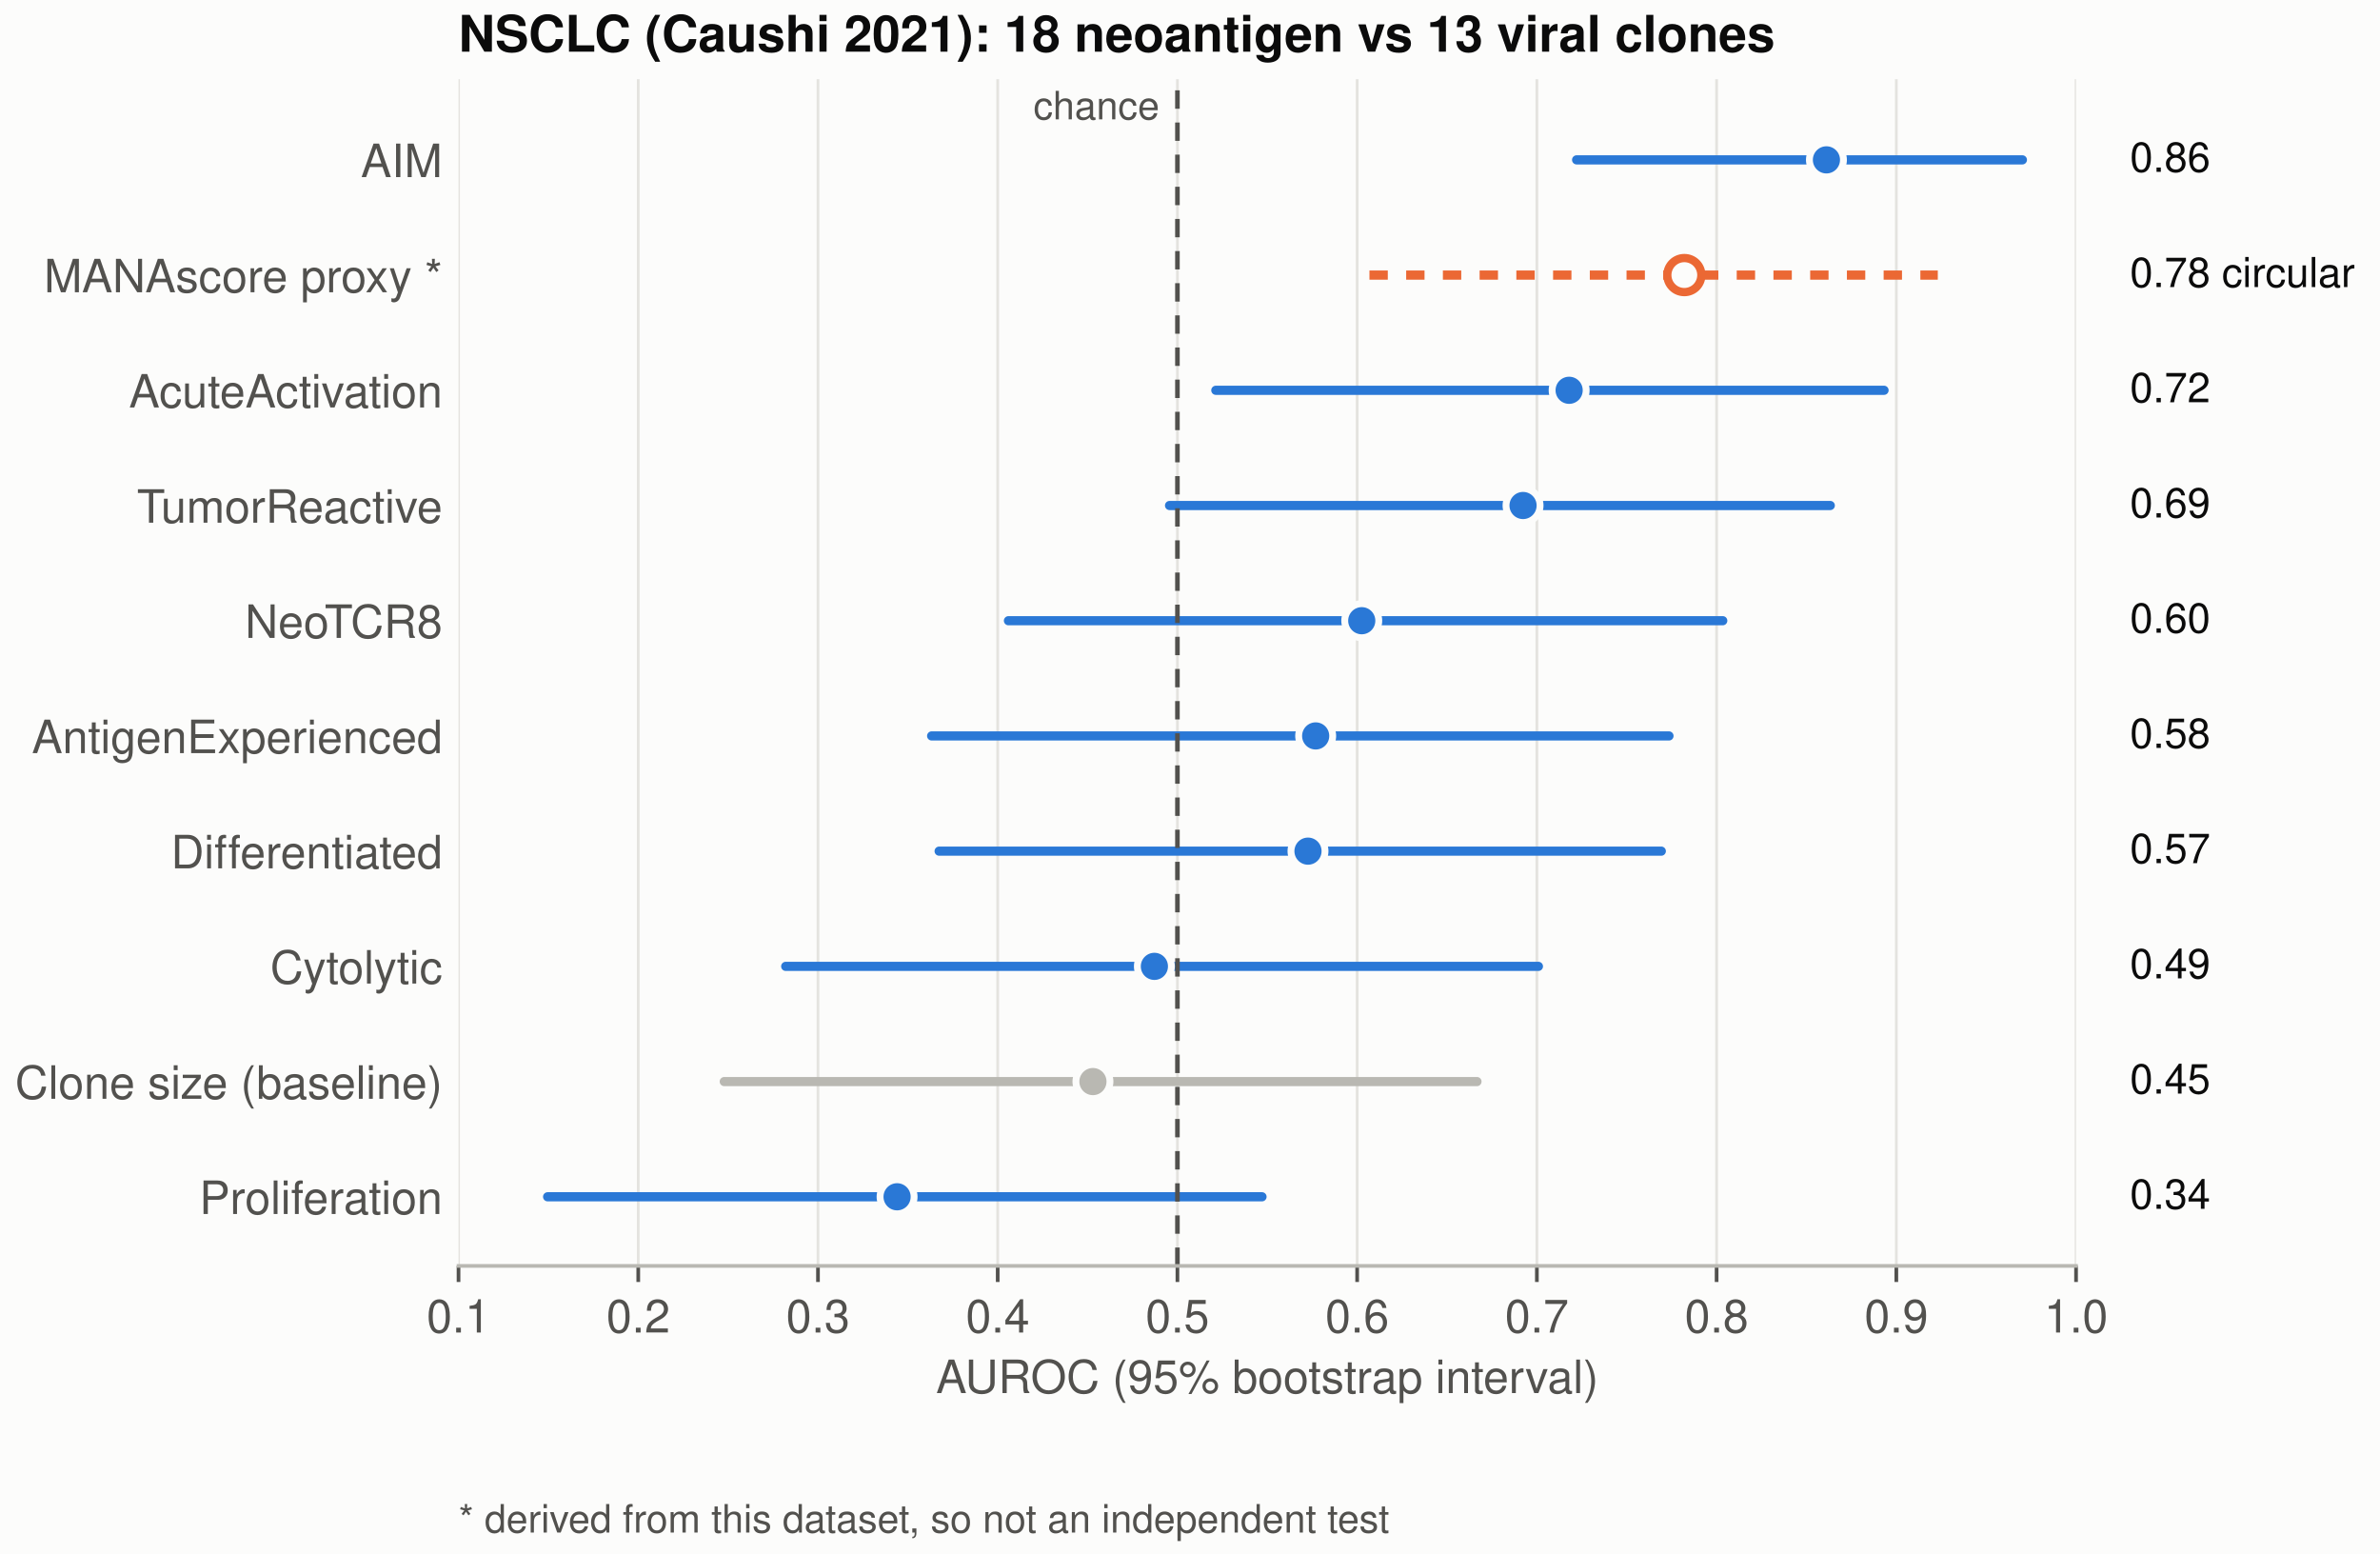
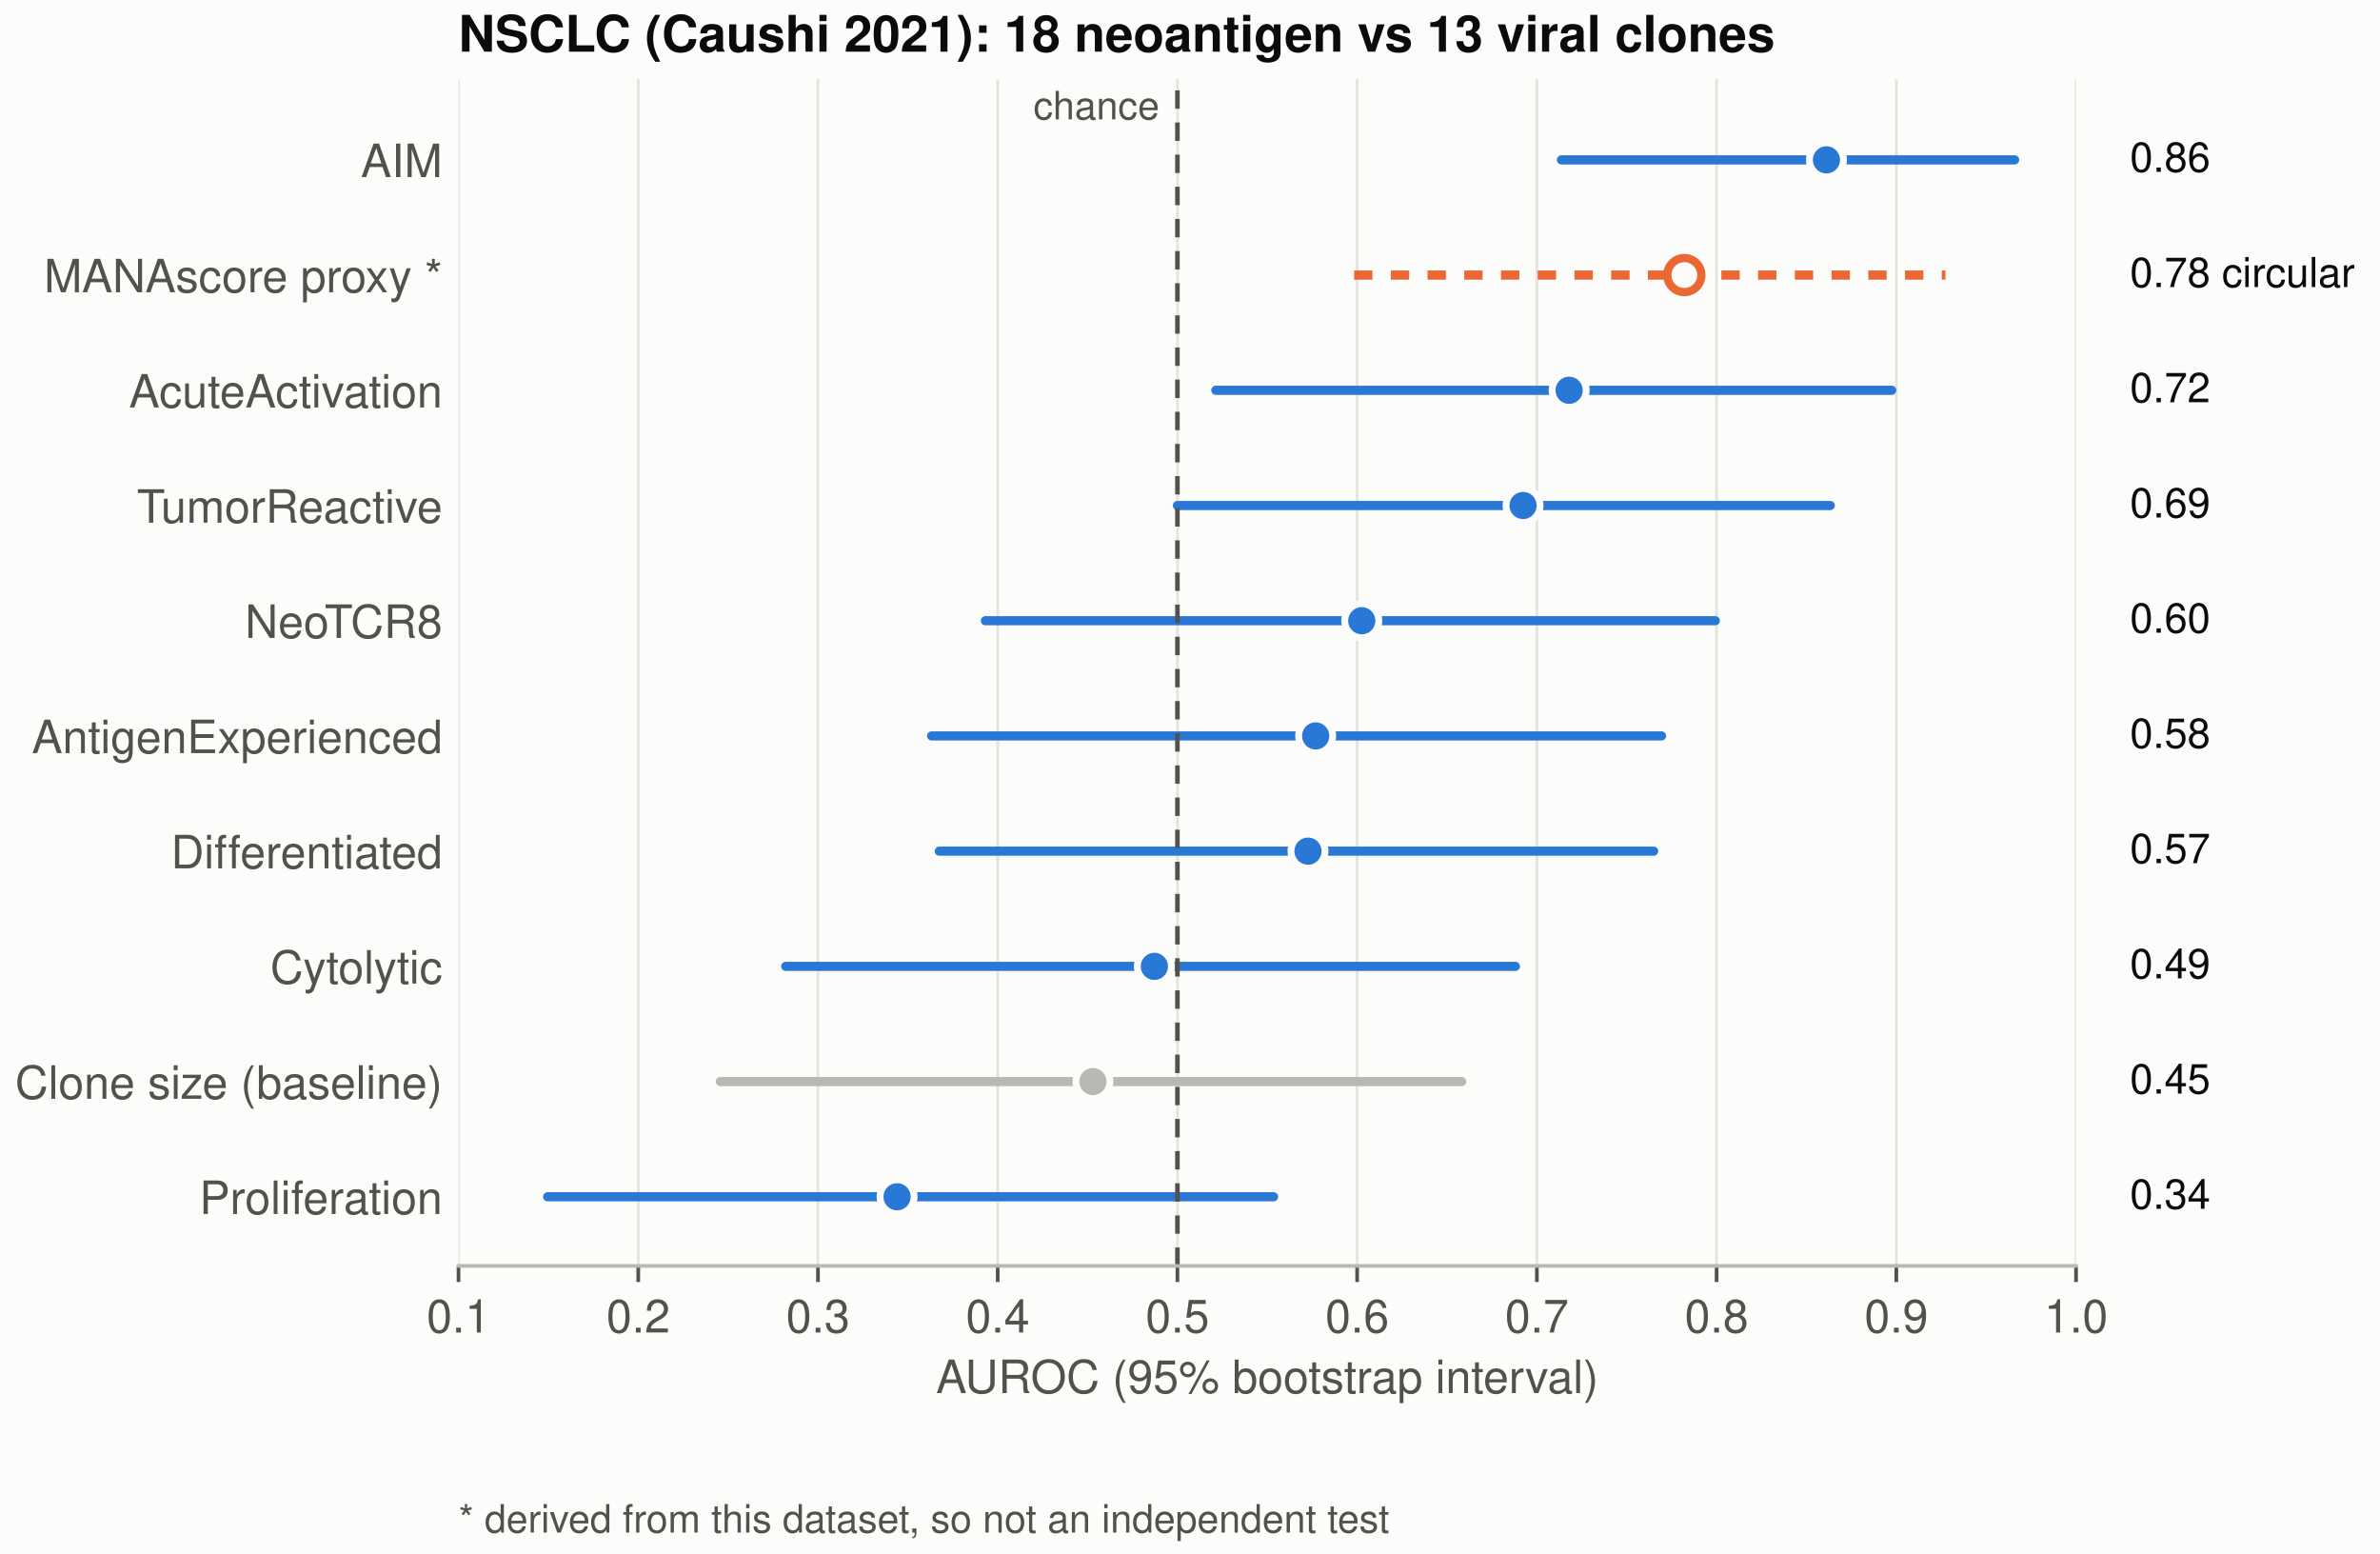
<svg xmlns="http://www.w3.org/2000/svg" xmlns:xlink="http://www.w3.org/1999/xlink" width="518.4pt" height="338.4pt" viewBox="0 0 518.4 338.4" version="1.1">
  <defs>
    <style type="text/css">*{stroke-linejoin: round; stroke-linecap: butt}</style>
  </defs>
  <g id="figure_1">
    <g id="patch_1">
      <path d="M 0 338.4  L 518.4 338.4  L 518.4 0  L 0 0  z " style="fill: #fcfcfb" />
    </g>
    <g id="axes_1">
      <g id="patch_2">
        <path d="M 99.874 275.675  L 452.195 275.675  L 452.195 17.25  L 99.874 17.25  z " style="fill: #fcfcfb" />
      </g>
      <g id="matplotlib.axis_1">
        <g id="xtick_1">
          <g id="line2d_1">
            <path d="M 99.874 275.675  L 99.874 17.25  " clip-path="url(#p249b985e06)" style="fill: none; stroke: #e4e3df; stroke-width: 0.6; stroke-linecap: square" />
          </g>
          <g id="line2d_2">
            <defs>
              <path id="mc6937c2ae9" d="M 0 0  L 0 3.5  " style="stroke: #52514e; stroke-width: 0.8" />
            </defs>
            <g>
              <use xlink:href="#mc6937c2ae9" x="99.874" y="275.675" style="fill: #52514e; stroke: #52514e; stroke-width: 0.8" />
            </g>
          </g>
          <g id="text_1">
            <text style="font-size: 10px; font-family: 'Helvetica', 'Arial', 'DejaVu Sans'; text-anchor: middle; fill: #52514e" x="99.874" y="290.175" transform="rotate(-0 99.87368 290.1752)">0.1</text>
          </g>
        </g>
        <g id="xtick_2">
          <g id="line2d_3">
            <path d="M 139.02 275.675  L 139.02 17.25  " clip-path="url(#p249b985e06)" style="fill: none; stroke: #e4e3df; stroke-width: 0.6; stroke-linecap: square" />
          </g>
          <g id="line2d_4">
            <g>
              <use xlink:href="#mc6937c2ae9" x="139.02" y="275.675" style="fill: #52514e; stroke: #52514e; stroke-width: 0.8" />
            </g>
          </g>
          <g id="text_2">
            <text style="font-size: 10px; font-family: 'Helvetica', 'Arial', 'DejaVu Sans'; text-anchor: middle; fill: #52514e" x="139.02" y="290.175" transform="rotate(-0 139.0204 290.1752)">0.2</text>
          </g>
        </g>
        <g id="xtick_3">
          <g id="line2d_5">
            <path d="M 178.167 275.675  L 178.167 17.25  " clip-path="url(#p249b985e06)" style="fill: none; stroke: #e4e3df; stroke-width: 0.6; stroke-linecap: square" />
          </g>
          <g id="line2d_6">
            <g>
              <use xlink:href="#mc6937c2ae9" x="178.167" y="275.675" style="fill: #52514e; stroke: #52514e; stroke-width: 0.8" />
            </g>
          </g>
          <g id="text_3">
            <text style="font-size: 10px; font-family: 'Helvetica', 'Arial', 'DejaVu Sans'; text-anchor: middle; fill: #52514e" x="178.167" y="290.175" transform="rotate(-0 178.1672 290.1752)">0.3</text>
          </g>
        </g>
        <g id="xtick_4">
          <g id="line2d_7">
            <path d="M 217.314 275.675  L 217.314 17.25  " clip-path="url(#p249b985e06)" style="fill: none; stroke: #e4e3df; stroke-width: 0.6; stroke-linecap: square" />
          </g>
          <g id="line2d_8">
            <g>
              <use xlink:href="#mc6937c2ae9" x="217.314" y="275.675" style="fill: #52514e; stroke: #52514e; stroke-width: 0.8" />
            </g>
          </g>
          <g id="text_4">
            <text style="font-size: 10px; font-family: 'Helvetica', 'Arial', 'DejaVu Sans'; text-anchor: middle; fill: #52514e" x="217.314" y="290.175" transform="rotate(-0 217.314 290.1752)">0.4</text>
          </g>
        </g>
        <g id="xtick_5">
          <g id="line2d_9">
            <path d="M 256.461 275.675  L 256.461 17.25  " clip-path="url(#p249b985e06)" style="fill: none; stroke: #e4e3df; stroke-width: 0.6; stroke-linecap: square" />
          </g>
          <g id="line2d_10">
            <g>
              <use xlink:href="#mc6937c2ae9" x="256.461" y="275.675" style="fill: #52514e; stroke: #52514e; stroke-width: 0.8" />
            </g>
          </g>
          <g id="text_5">
            <text style="font-size: 10px; font-family: 'Helvetica', 'Arial', 'DejaVu Sans'; text-anchor: middle; fill: #52514e" x="256.461" y="290.175" transform="rotate(-0 256.4607 290.1752)">0.5</text>
          </g>
        </g>
        <g id="xtick_6">
          <g id="line2d_11">
            <path d="M 295.608 275.675  L 295.608 17.25  " clip-path="url(#p249b985e06)" style="fill: none; stroke: #e4e3df; stroke-width: 0.6; stroke-linecap: square" />
          </g>
          <g id="line2d_12">
            <g>
              <use xlink:href="#mc6937c2ae9" x="295.608" y="275.675" style="fill: #52514e; stroke: #52514e; stroke-width: 0.8" />
            </g>
          </g>
          <g id="text_6">
            <text style="font-size: 10px; font-family: 'Helvetica', 'Arial', 'DejaVu Sans'; text-anchor: middle; fill: #52514e" x="295.608" y="290.175" transform="rotate(-0 295.6075 290.1752)">0.6</text>
          </g>
        </g>
        <g id="xtick_7">
          <g id="line2d_13">
            <path d="M 334.754 275.675  L 334.754 17.25  " clip-path="url(#p249b985e06)" style="fill: none; stroke: #e4e3df; stroke-width: 0.6; stroke-linecap: square" />
          </g>
          <g id="line2d_14">
            <g>
              <use xlink:href="#mc6937c2ae9" x="334.754" y="275.675" style="fill: #52514e; stroke: #52514e; stroke-width: 0.8" />
            </g>
          </g>
          <g id="text_7">
            <text style="font-size: 10px; font-family: 'Helvetica', 'Arial', 'DejaVu Sans'; text-anchor: middle; fill: #52514e" x="334.754" y="290.175" transform="rotate(-0 334.7543 290.1752)">0.7</text>
          </g>
        </g>
        <g id="xtick_8">
          <g id="line2d_15">
            <path d="M 373.901 275.675  L 373.901 17.25  " clip-path="url(#p249b985e06)" style="fill: none; stroke: #e4e3df; stroke-width: 0.6; stroke-linecap: square" />
          </g>
          <g id="line2d_16">
            <g>
              <use xlink:href="#mc6937c2ae9" x="373.901" y="275.675" style="fill: #52514e; stroke: #52514e; stroke-width: 0.8" />
            </g>
          </g>
          <g id="text_8">
            <text style="font-size: 10px; font-family: 'Helvetica', 'Arial', 'DejaVu Sans'; text-anchor: middle; fill: #52514e" x="373.901" y="290.175" transform="rotate(-0 373.9011 290.1752)">0.8</text>
          </g>
        </g>
        <g id="xtick_9">
          <g id="line2d_17">
            <path d="M 413.048 275.675  L 413.048 17.25  " clip-path="url(#p249b985e06)" style="fill: none; stroke: #e4e3df; stroke-width: 0.6; stroke-linecap: square" />
          </g>
          <g id="line2d_18">
            <g>
              <use xlink:href="#mc6937c2ae9" x="413.048" y="275.675" style="fill: #52514e; stroke: #52514e; stroke-width: 0.8" />
            </g>
          </g>
          <g id="text_9">
            <text style="font-size: 10px; font-family: 'Helvetica', 'Arial', 'DejaVu Sans'; text-anchor: middle; fill: #52514e" x="413.048" y="290.175" transform="rotate(-0 413.0478 290.1752)">0.9</text>
          </g>
        </g>
        <g id="xtick_10">
          <g id="line2d_19">
            <path d="M 452.195 275.675  L 452.195 17.25  " clip-path="url(#p249b985e06)" style="fill: none; stroke: #e4e3df; stroke-width: 0.6; stroke-linecap: square" />
          </g>
          <g id="line2d_20">
            <g>
              <use xlink:href="#mc6937c2ae9" x="452.195" y="275.675" style="fill: #52514e; stroke: #52514e; stroke-width: 0.8" />
            </g>
          </g>
          <g id="text_10">
            <text style="font-size: 10px; font-family: 'Helvetica', 'Arial', 'DejaVu Sans'; text-anchor: middle; fill: #52514e" x="452.195" y="290.175" transform="rotate(-0 452.1946 290.1752)">1.0</text>
          </g>
        </g>
        <g id="text_11">
          <text style="font-size: 10px; font-family: 'Helvetica', 'Arial', 'DejaVu Sans'; text-anchor: middle; fill: #52514e" x="276.034" y="303.374" transform="rotate(-0 276.0341 303.3744)">AUROC (95% bootstrap interval)</text>
        </g>
      </g>
      <g id="matplotlib.axis_2">
        <g id="ytick_1">
          <g id="line2d_21" />
          <g id="text_12">
            <text style="font-size: 10px; font-family: 'Helvetica', 'Arial', 'DejaVu Sans'; text-anchor: end; fill: #52514e" x="96.374" y="264.371" transform="rotate(-0 96.37368 264.3713)">Proliferation</text>
          </g>
        </g>
        <g id="ytick_2">
          <g id="line2d_22" />
          <g id="text_13">
            <text style="font-size: 10px; font-family: 'Helvetica', 'Arial', 'DejaVu Sans'; text-anchor: end; fill: #52514e" x="96.374" y="239.282" transform="rotate(-0 96.37368 239.2815)">Clone size (baseline)</text>
          </g>
        </g>
        <g id="ytick_3">
          <g id="line2d_23" />
          <g id="text_14">
            <text style="font-size: 10px; font-family: 'Helvetica', 'Arial', 'DejaVu Sans'; text-anchor: end; fill: #52514e" x="96.374" y="214.192" transform="rotate(-0 96.37368 214.1917)">Cytolytic</text>
          </g>
        </g>
        <g id="ytick_4">
          <g id="line2d_24" />
          <g id="text_15">
            <text style="font-size: 10px; font-family: 'Helvetica', 'Arial', 'DejaVu Sans'; text-anchor: end; fill: #52514e" x="96.374" y="189.102" transform="rotate(-0 96.37368 189.1019)">Differentiated</text>
          </g>
        </g>
        <g id="ytick_5">
          <g id="line2d_25" />
          <g id="text_16">
            <text style="font-size: 10px; font-family: 'Helvetica', 'Arial', 'DejaVu Sans'; text-anchor: end; fill: #52514e" x="96.374" y="164.012" transform="rotate(-0 96.37368 164.0121)">AntigenExperienced</text>
          </g>
        </g>
        <g id="ytick_6">
          <g id="line2d_26" />
          <g id="text_17">
            <text style="font-size: 10px; font-family: 'Helvetica', 'Arial', 'DejaVu Sans'; text-anchor: end; fill: #52514e" x="96.374" y="138.922" transform="rotate(-0 96.37368 138.9223)">NeoTCR8</text>
          </g>
        </g>
        <g id="ytick_7">
          <g id="line2d_27" />
          <g id="text_18">
            <text style="font-size: 10px; font-family: 'Helvetica', 'Arial', 'DejaVu Sans'; text-anchor: end; fill: #52514e" x="96.374" y="113.833" transform="rotate(-0 96.37368 113.8325)">TumorReactive</text>
          </g>
        </g>
        <g id="ytick_8">
          <g id="line2d_28" />
          <g id="text_19">
            <text style="font-size: 10px; font-family: 'Helvetica', 'Arial', 'DejaVu Sans'; text-anchor: end; fill: #52514e" x="96.374" y="88.743" transform="rotate(-0 96.37368 88.74271)">AcuteActivation</text>
          </g>
        </g>
        <g id="ytick_9">
          <g id="line2d_29" />
          <g id="text_20">
            <text style="font-size: 10px; font-family: 'Helvetica', 'Arial', 'DejaVu Sans'; text-anchor: end; fill: #52514e" x="96.374" y="63.653" transform="rotate(-0 96.37368 63.6529)">MANAscore proxy *</text>
          </g>
        </g>
        <g id="ytick_10">
          <g id="line2d_30" />
          <g id="text_21">
            <text style="font-size: 10px; font-family: 'Helvetica', 'Arial', 'DejaVu Sans'; text-anchor: end; fill: #52514e" x="96.374" y="38.563" transform="rotate(-0 96.37368 38.5631)">AIM</text>
          </g>
        </g>
      </g>
      <g id="line2d_31">
-         <path d="M 119.28 260.621  L 274.884 260.621  " clip-path="url(#p249b985e06)" style="fill: none; stroke: #2a78d6; stroke-width: 2; stroke-linecap: round" />
+         <path d="M 119.28 260.621  L 277.393 260.621  " clip-path="url(#p249b985e06)" style="fill: none; stroke: #2a78d6; stroke-width: 2; stroke-linecap: round" />
      </g>
      <g id="line2d_32">
-         <path d="M 157.757 235.532  L 321.705 235.532  " clip-path="url(#p249b985e06)" style="fill: none; stroke: #b9b8b2; stroke-width: 2; stroke-linecap: round" />
+         <path d="M 156.9 235.532  L 318.38 235.532  " clip-path="url(#p249b985e06)" style="fill: none; stroke: #b9b8b2; stroke-width: 2; stroke-linecap: round" />
      </g>
      <g id="line2d_33">
-         <path d="M 171.141 210.442  L 335.089 210.442  " clip-path="url(#p249b985e06)" style="fill: none; stroke: #2a78d6; stroke-width: 2; stroke-linecap: round" />
+         <path d="M 171.141 210.442  L 330.07 210.442  " clip-path="url(#p249b985e06)" style="fill: none; stroke: #2a78d6; stroke-width: 2; stroke-linecap: round" />
      </g>
      <g id="line2d_34">
-         <path d="M 204.558 185.352  L 361.856 185.352  " clip-path="url(#p249b985e06)" style="fill: none; stroke: #2a78d6; stroke-width: 2; stroke-linecap: round" />
+         <path d="M 204.6 185.352  L 360.183 185.352  " clip-path="url(#p249b985e06)" style="fill: none; stroke: #2a78d6; stroke-width: 2; stroke-linecap: round" />
      </g>
      <g id="line2d_35">
-         <path d="M 202.927 160.262  L 363.529 160.262  " clip-path="url(#p249b985e06)" style="fill: none; stroke: #2a78d6; stroke-width: 2; stroke-linecap: round" />
+         <path d="M 202.927 160.262  L 361.898 160.262  " clip-path="url(#p249b985e06)" style="fill: none; stroke: #2a78d6; stroke-width: 2; stroke-linecap: round" />
      </g>
      <g id="line2d_36">
-         <path d="M 219.656 135.172  L 375.239 135.172  " clip-path="url(#p249b985e06)" style="fill: none; stroke: #2a78d6; stroke-width: 2; stroke-linecap: round" />
+         <path d="M 214.637 135.172  L 373.608 135.172  " clip-path="url(#p249b985e06)" style="fill: none; stroke: #2a78d6; stroke-width: 2; stroke-linecap: round" />
      </g>
      <g id="line2d_37">
-         <path d="M 254.746 110.083  L 398.661 110.083  " clip-path="url(#p249b985e06)" style="fill: none; stroke: #2a78d6; stroke-width: 2; stroke-linecap: round" />
+         <path d="M 256.461 110.083  L 398.661 110.083  " clip-path="url(#p249b985e06)" style="fill: none; stroke: #2a78d6; stroke-width: 2; stroke-linecap: round" />
      </g>
      <g id="line2d_38">
-         <path d="M 264.825 84.993  L 410.371 84.993  " clip-path="url(#p249b985e06)" style="fill: none; stroke: #2a78d6; stroke-width: 2; stroke-linecap: round" />
+         <path d="M 264.825 84.993  L 412.044 84.993  " clip-path="url(#p249b985e06)" style="fill: none; stroke: #2a78d6; stroke-width: 2; stroke-linecap: round" />
      </g>
      <g id="line2d_39">
-         <path d="M 298.284 59.903  L 422.082 59.903  " clip-path="url(#p249b985e06)" style="fill: none; stroke-dasharray: 4,4; stroke-dashoffset: 0; stroke: #eb6834; stroke-width: 2" />
+         <path d="M 294.938 59.903  L 423.755 59.903  " clip-path="url(#p249b985e06)" style="fill: none; stroke-dasharray: 4,4; stroke-dashoffset: 0; stroke: #eb6834; stroke-width: 2" />
      </g>
      <g id="line2d_40">
-         <path d="M 343.412 34.813  L 440.505 34.813  " clip-path="url(#p249b985e06)" style="fill: none; stroke: #2a78d6; stroke-width: 2; stroke-linecap: round" />
+         <path d="M 340.108 34.813  L 438.811 34.813  " clip-path="url(#p249b985e06)" style="fill: none; stroke: #2a78d6; stroke-width: 2; stroke-linecap: round" />
      </g>
      <g id="line2d_41">
        <path d="M 256.461 275.675  L 256.461 17.25  " clip-path="url(#p249b985e06)" style="fill: none; stroke-dasharray: 4,3; stroke-dashoffset: 0; stroke: #52514e" />
      </g>
      <g id="patch_3">
        <path d="M 99.874 275.675  L 452.195 275.675  " style="fill: none; stroke: #b9b8b2; stroke-width: 0.8; stroke-linejoin: miter; stroke-linecap: square" />
      </g>
      <g id="PathCollection_1">
        <defs>
          <path id="m8643592c82" d="M 0 3.708  C 0.983 3.708 1.927 3.317 2.622 2.622  C 3.317 1.927 3.708 0.983 3.708 0  C 3.708 -0.983 3.317 -1.927 2.622 -2.622  C 1.927 -3.317 0.983 -3.708 0 -3.708  C -0.983 -3.708 -1.927 -3.317 -2.622 -2.622  C -3.317 -1.927 -3.708 -0.983 -3.708 0  C -3.708 0.983 -3.317 1.927 -2.622 2.622  C -1.927 3.317 -0.983 3.708 0 3.708  z " style="stroke: #fcfcfb; stroke-width: 1.5" />
        </defs>
        <g clip-path="url(#p249b985e06)">
          <use xlink:href="#m8643592c82" x="195.398" y="260.621" style="fill: #2a78d6; stroke: #fcfcfb; stroke-width: 1.5" />
        </g>
      </g>
      <g id="text_22">
        <text style="font-size: 9px; font-family: 'Helvetica', 'Arial', 'DejaVu Sans'; text-anchor: start; fill: #0b0b0b" x="463.939" y="263.232" transform="rotate(-0 463.9386 263.2317)">0.34</text>
      </g>
      <g id="PathCollection_2">
        <defs>
          <path id="mb91e3c3a3a" d="M 0 3.708  C 0.983 3.708 1.927 3.317 2.622 2.622  C 3.317 1.927 3.708 0.983 3.708 0  C 3.708 -0.983 3.317 -1.927 2.622 -2.622  C 1.927 -3.317 0.983 -3.708 0 -3.708  C -0.983 -3.708 -1.927 -3.317 -2.622 -2.622  C -3.317 -1.927 -3.708 -0.983 -3.708 0  C -3.708 0.983 -3.317 1.927 -2.622 2.622  C -1.927 3.317 -0.983 3.708 0 3.708  z " style="stroke: #fcfcfb; stroke-width: 1.5" />
        </defs>
        <g clip-path="url(#p249b985e06)">
          <use xlink:href="#mb91e3c3a3a" x="238.058" y="235.532" style="fill: #b9b8b2; stroke: #fcfcfb; stroke-width: 1.5" />
        </g>
      </g>
      <g id="text_23">
        <text style="font-size: 9px; font-family: 'Helvetica', 'Arial', 'DejaVu Sans'; text-anchor: start; fill: #0b0b0b" x="463.939" y="238.142" transform="rotate(-0 463.9386 238.1419)">0.45</text>
      </g>
      <g id="PathCollection_3">
        <g clip-path="url(#p249b985e06)">
          <use xlink:href="#m8643592c82" x="251.442" y="210.442" style="fill: #2a78d6; stroke: #fcfcfb; stroke-width: 1.5" />
        </g>
      </g>
      <g id="text_24">
        <text style="font-size: 9px; font-family: 'Helvetica', 'Arial', 'DejaVu Sans'; text-anchor: start; fill: #0b0b0b" x="463.939" y="213.052" transform="rotate(-0 463.9386 213.0521)">0.49</text>
      </g>
      <g id="PathCollection_4">
        <g clip-path="url(#p249b985e06)">
          <use xlink:href="#m8643592c82" x="284.901" y="185.352" style="fill: #2a78d6; stroke: #fcfcfb; stroke-width: 1.5" />
        </g>
      </g>
      <g id="text_25">
        <text style="font-size: 9px; font-family: 'Helvetica', 'Arial', 'DejaVu Sans'; text-anchor: start; fill: #0b0b0b" x="463.939" y="187.962" transform="rotate(-0 463.9386 187.9623)">0.57</text>
      </g>
      <g id="PathCollection_5">
        <g clip-path="url(#p249b985e06)">
          <use xlink:href="#m8643592c82" x="286.574" y="160.262" style="fill: #2a78d6; stroke: #fcfcfb; stroke-width: 1.5" />
        </g>
      </g>
      <g id="text_26">
        <text style="font-size: 9px; font-family: 'Helvetica', 'Arial', 'DejaVu Sans'; text-anchor: start; fill: #0b0b0b" x="463.939" y="162.872" transform="rotate(-0 463.9386 162.8725)">0.58</text>
      </g>
      <g id="PathCollection_6">
        <g clip-path="url(#p249b985e06)">
          <use xlink:href="#m8643592c82" x="296.611" y="135.172" style="fill: #2a78d6; stroke: #fcfcfb; stroke-width: 1.5" />
        </g>
      </g>
      <g id="text_27">
        <text style="font-size: 9px; font-family: 'Helvetica', 'Arial', 'DejaVu Sans'; text-anchor: start; fill: #0b0b0b" x="463.939" y="137.783" transform="rotate(-0 463.9386 137.7827)">0.60</text>
      </g>
      <g id="PathCollection_7">
        <g clip-path="url(#p249b985e06)">
          <use xlink:href="#m8643592c82" x="331.743" y="110.083" style="fill: #2a78d6; stroke: #fcfcfb; stroke-width: 1.5" />
        </g>
      </g>
      <g id="text_28">
        <text style="font-size: 9px; font-family: 'Helvetica', 'Arial', 'DejaVu Sans'; text-anchor: start; fill: #0b0b0b" x="463.939" y="112.693" transform="rotate(-0 463.9386 112.6929)">0.69</text>
      </g>
      <g id="PathCollection_8">
        <g clip-path="url(#p249b985e06)">
          <use xlink:href="#m8643592c82" x="341.781" y="84.993" style="fill: #2a78d6; stroke: #fcfcfb; stroke-width: 1.5" />
        </g>
      </g>
      <g id="text_29">
        <text style="font-size: 9px; font-family: 'Helvetica', 'Arial', 'DejaVu Sans'; text-anchor: start; fill: #0b0b0b" x="463.939" y="87.603" transform="rotate(-0 463.9386 87.60306)">0.72</text>
      </g>
      <g id="PathCollection_9">
        <defs>
          <path id="m126399fec9" d="M 0 3.708  C 0.983 3.708 1.927 3.317 2.622 2.622  C 3.317 1.927 3.708 0.983 3.708 0  C 3.708 -0.983 3.317 -1.927 2.622 -2.622  C 1.927 -3.317 0.983 -3.708 0 -3.708  C -0.983 -3.708 -1.927 -3.317 -2.622 -2.622  C -3.317 -1.927 -3.708 -0.983 -3.708 0  C -3.708 0.983 -3.317 1.927 -2.622 2.622  C -1.927 3.317 -0.983 3.708 0 3.708  z " style="stroke: #eb6834; stroke-width: 1.8" />
        </defs>
        <g clip-path="url(#p249b985e06)">
          <use xlink:href="#m126399fec9" x="366.875" y="59.903" style="fill: #fcfcfb; stroke: #eb6834; stroke-width: 1.8" />
        </g>
      </g>
      <g id="text_30">
        <text style="font-size: 9px; font-family: 'Helvetica', 'Arial', 'DejaVu Sans'; text-anchor: start; fill: #0b0b0b" x="463.939" y="62.513" transform="rotate(-0 463.9386 62.51326)">0.78  circular</text>
      </g>
      <g id="PathCollection_10">
        <g clip-path="url(#p249b985e06)">
          <use xlink:href="#m8643592c82" x="397.824" y="34.813" style="fill: #2a78d6; stroke: #fcfcfb; stroke-width: 1.5" />
        </g>
      </g>
      <g id="text_31">
        <text style="font-size: 9px; font-family: 'Helvetica', 'Arial', 'DejaVu Sans'; text-anchor: start; fill: #0b0b0b" x="463.939" y="37.423" transform="rotate(-0 463.9386 37.42345)">0.86</text>
      </g>
      <g id="text_32">
        <text style="font-size: 8.5px; font-family: 'Helvetica', 'Arial', 'DejaVu Sans'; text-anchor: start; fill: #52514e" x="99.874" y="333.735" transform="rotate(-0 99.87368 333.7352)">* derived from this dataset, so not an independent test</text>
      </g>
      <g id="text_33">
        <text style="font-size: 8.5px; font-family: 'Helvetica', 'Arial', 'DejaVu Sans'; text-anchor: end; fill: #52514e" x="252.546" y="25.988" transform="rotate(-0 252.5461 25.98802)">chance</text>
      </g>
      <g id="text_34">
        <text style="font-weight: 700; font-size: 11px; font-family: 'Helvetica', 'Arial', 'DejaVu Sans'; text-anchor: start; fill: #0b0b0b" x="99.874" y="11.25" transform="rotate(-0 99.87368 11.25024)">NSCLC (Caushi 2021): 18 neoantigen vs 13 viral clones</text>
      </g>
    </g>
  </g>
  <defs>
    <clipPath id="p249b985e06">
      <rect x="99.874" y="17.25" width="352.321" height="258.425" />
    </clipPath>
  </defs>
</svg>
